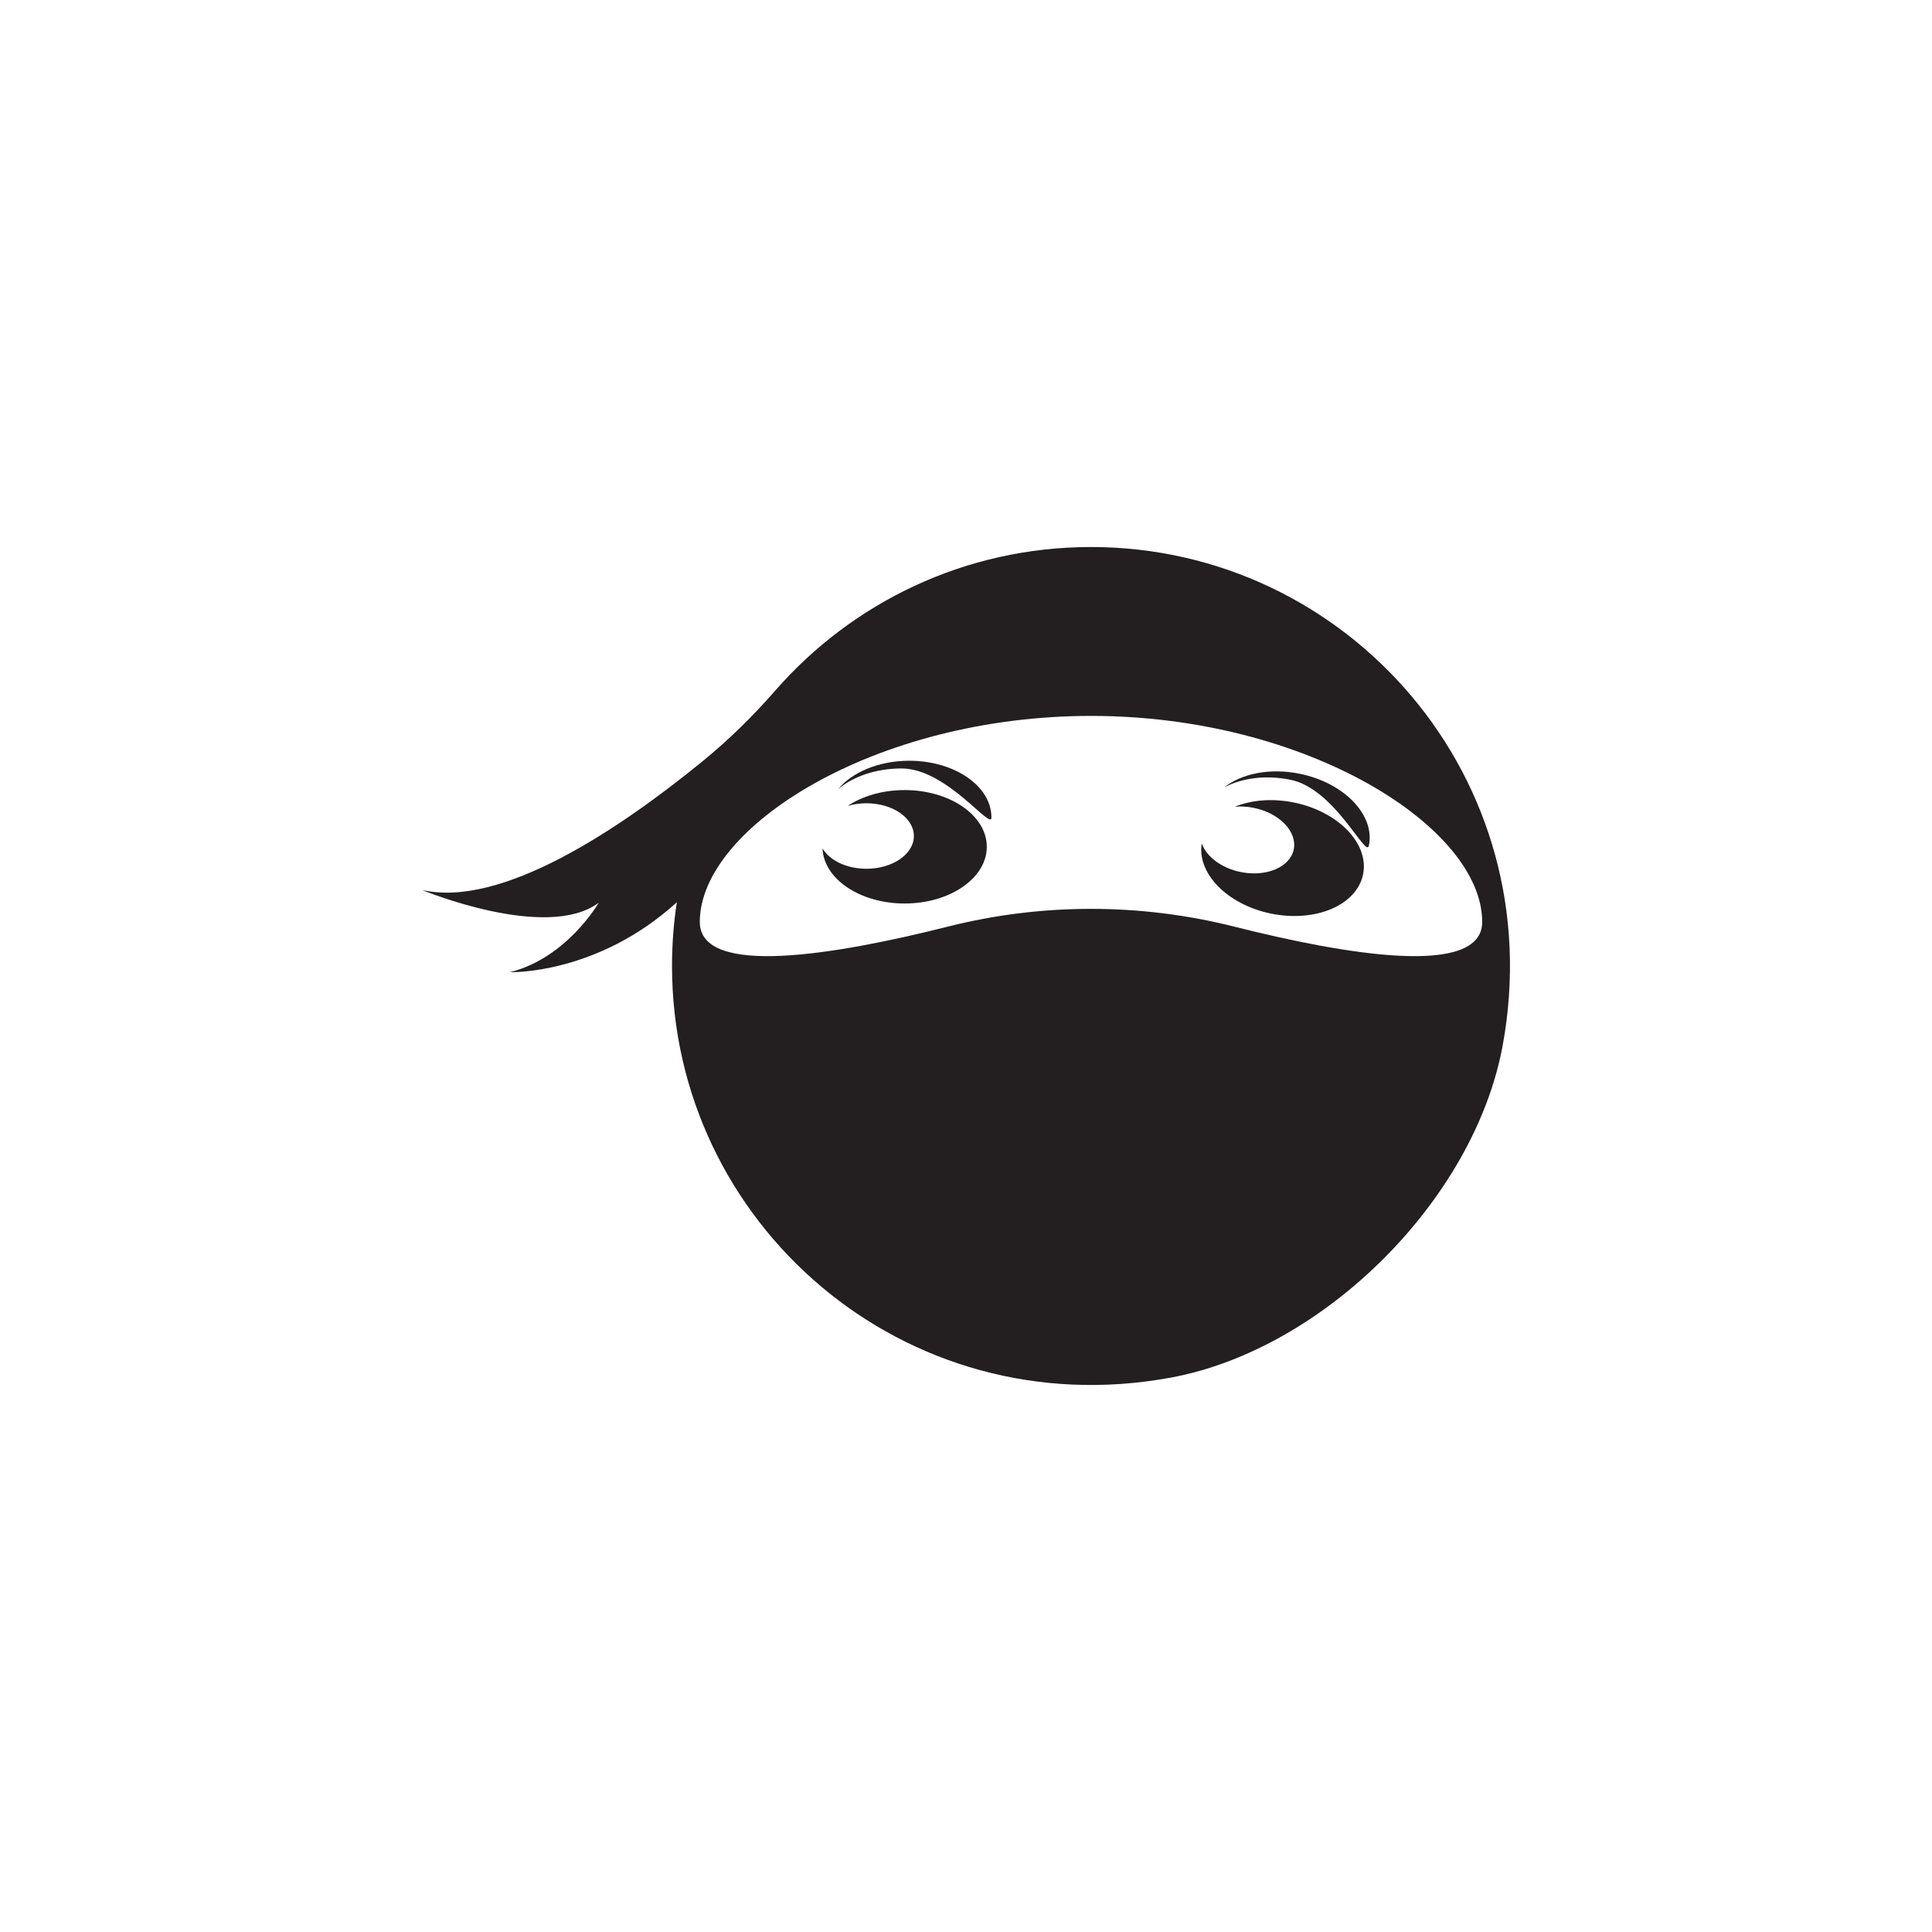
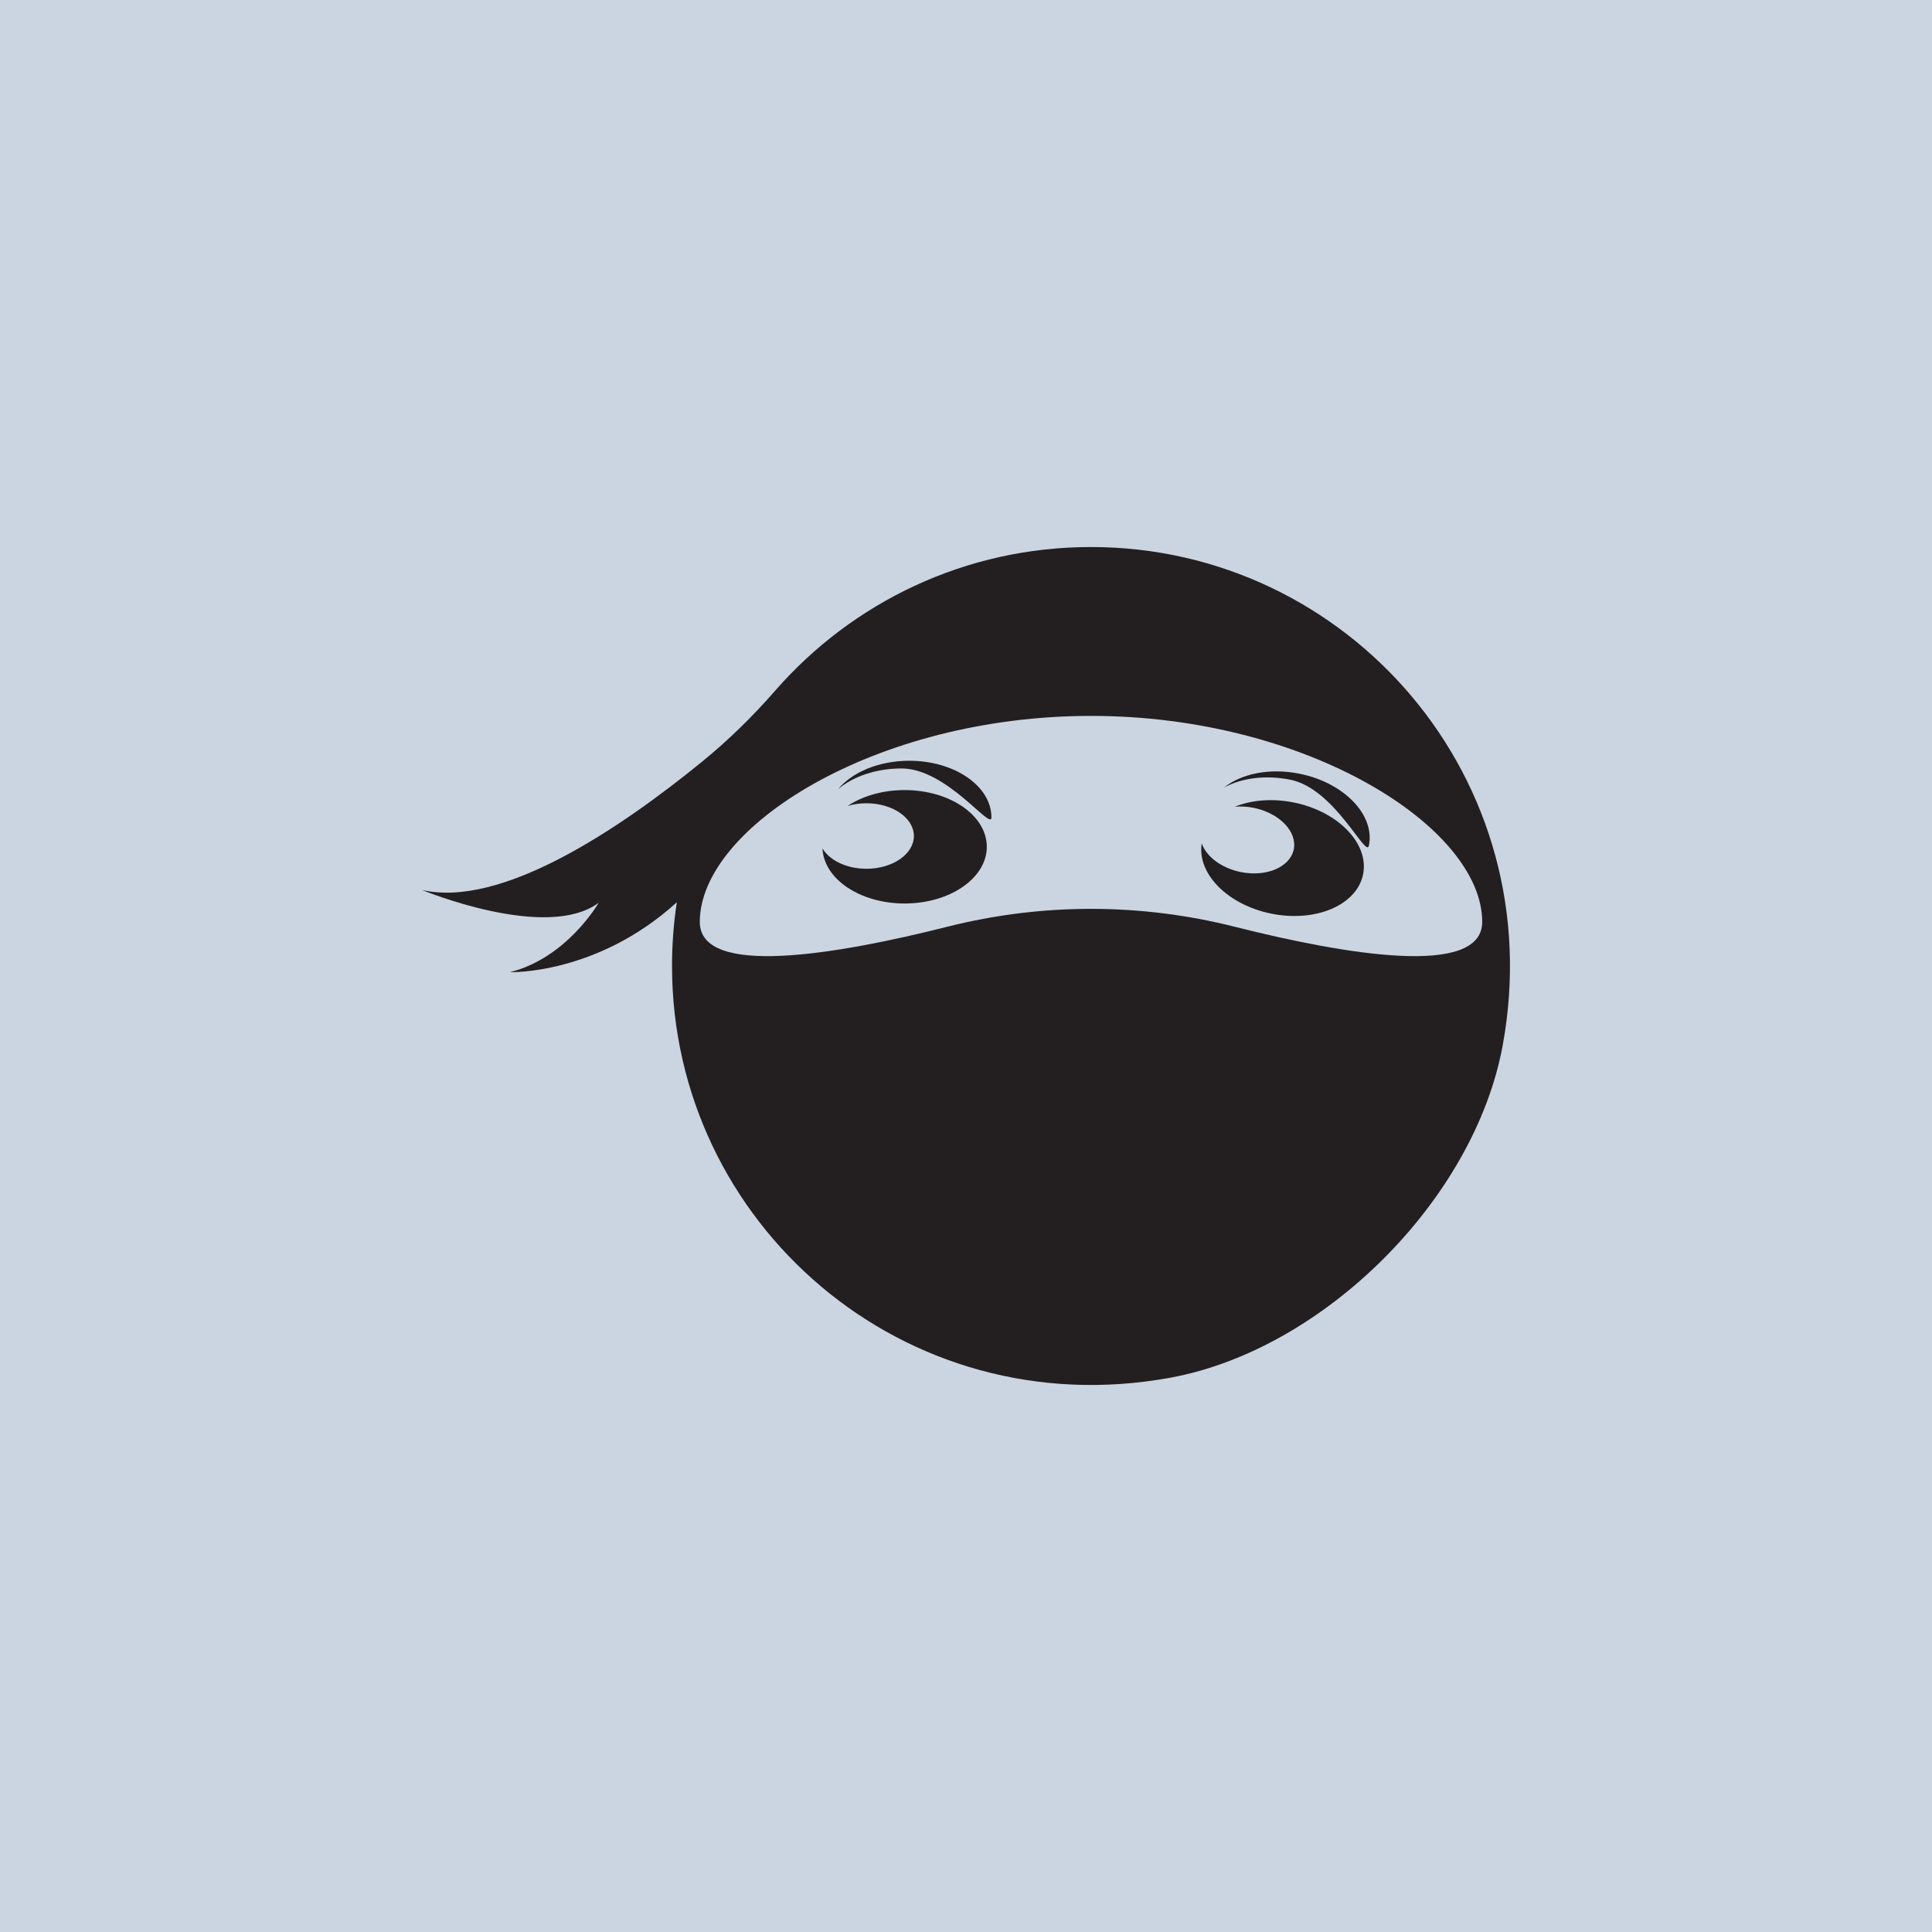
<svg xmlns="http://www.w3.org/2000/svg" version="1.1" id="svg2" width="2666.667" height="2666.667" viewBox="0 0 2666.667 2666.667">
-   <rect x="0" y="0" width="2666.667" height="2666.667" fill="#ffffff" />
+   <rect x="0" y="0" width="2666.667" height="2666.667" fill="#cbd5e1" />
  <defs id="defs6" />
  <g id="g8" transform="matrix(1.333333,0,0,-1.333333,0,2666.667)">
    <g id="g10" transform="scale(0.1)">
      <path d="m 9364.57,11821.2 c -229.14,0 -436.96,-62.6 -589.91,-164.3 59.66,17.8 125.41,27.7 194.52,27.7 271.31,0 491.25,-151.8 491.25,-339.1 0,-187.2 -219.94,-339 -491.25,-339 -205.44,0 -381.33,87.1 -454.67,210.6 13.04,-316.3 388.49,-570.1 850.06,-570.1 469.82,0 850.73,262.9 850.73,587.1 0,324.2 -380.91,587.1 -850.73,587.1" style="fill:#231f20;fill-opacity:1;fill-rule:nonzero;stroke:none" id="path12" />
      <path d="m 9332.71,12044.9 c -264.86,0 -501.41,-83.5 -657.43,-214.5 146.93,175.9 421.98,294.4 737.31,294.4 469.82,0 850.71,-262.8 850.71,-587.1 0,-141.4 -460.77,507.2 -930.59,507.2" style="fill:#231f20;fill-opacity:1;fill-rule:nonzero;stroke:none" id="path14" />
      <path d="m 13393.2,11692.8 c -224.6,45.4 -440.8,25.2 -610.8,-44.1 62,5.6 128.4,2.2 196.1,-11.5 266,-53.7 451.5,-246.1 414.4,-429.6 -37.2,-183.5 -282.8,-288.7 -548.7,-235 -201.4,40.7 -356.6,160.9 -404,296.6 -49.9,-312.7 267.9,-635.8 720.3,-727.3 460.5,-93.1 885.9,89.1 950.1,406.9 64.3,317.8 -256.9,650.9 -717.4,744" style="fill:#231f20;fill-opacity:1;fill-rule:nonzero;stroke:none" id="path16" />
      <path d="m 13359.2,11927.9 c -259.6,52.5 -508,17.5 -686.9,-79.9 178.9,143.3 471.9,204.9 781,142.4 460.5,-93.1 781.8,-426.2 717.5,-744 -28,-138.7 -351.1,588.5 -811.6,681.5" style="fill:#231f20;fill-opacity:1;fill-rule:nonzero;stroke:none" id="path18" />
      <path d="m 12777.7,10407.3 c -973.8,245.6 -1993.6,245.6 -2967.44,0 -1156.03,-291.6 -2566.01,-528.9 -2566.01,49 0,979.4 1813.14,2132.7 4049.75,2132.7 2236.6,0 4049.8,-1153.3 4049.8,-2132.7 0,-577.9 -1410,-340.6 -2566.1,-49 z m -1483.7,3930 c -1303.71,0 -2473.04,-575.2 -3268.11,-1485.7 -231.56,-265.2 -483.1,-512.2 -755.95,-734.7 -872.4,-711.3 -2081.96,-1517.6 -2901.25,-1330.1 0,0 1290.01,-535.2 1829.18,-131.8 0,0 -327.5,-571.2 -918.59,-718.9 0,0 900,-29.4 1727.29,723.8 -32.84,-215.2 -49.87,-435.6 -49.87,-659.9 0,-2664.9 2403.38,-4768.5 5160.9,-4261.5 1590.8,292.6 3145.4,1847.1 3437.9,3437.9 507,2757.5 -1596.6,5160.9 -4261.5,5160.9" style="fill:#231f20;fill-opacity:1;fill-rule:nonzero;stroke:none" id="path20" />
    </g>
  </g>
</svg>
